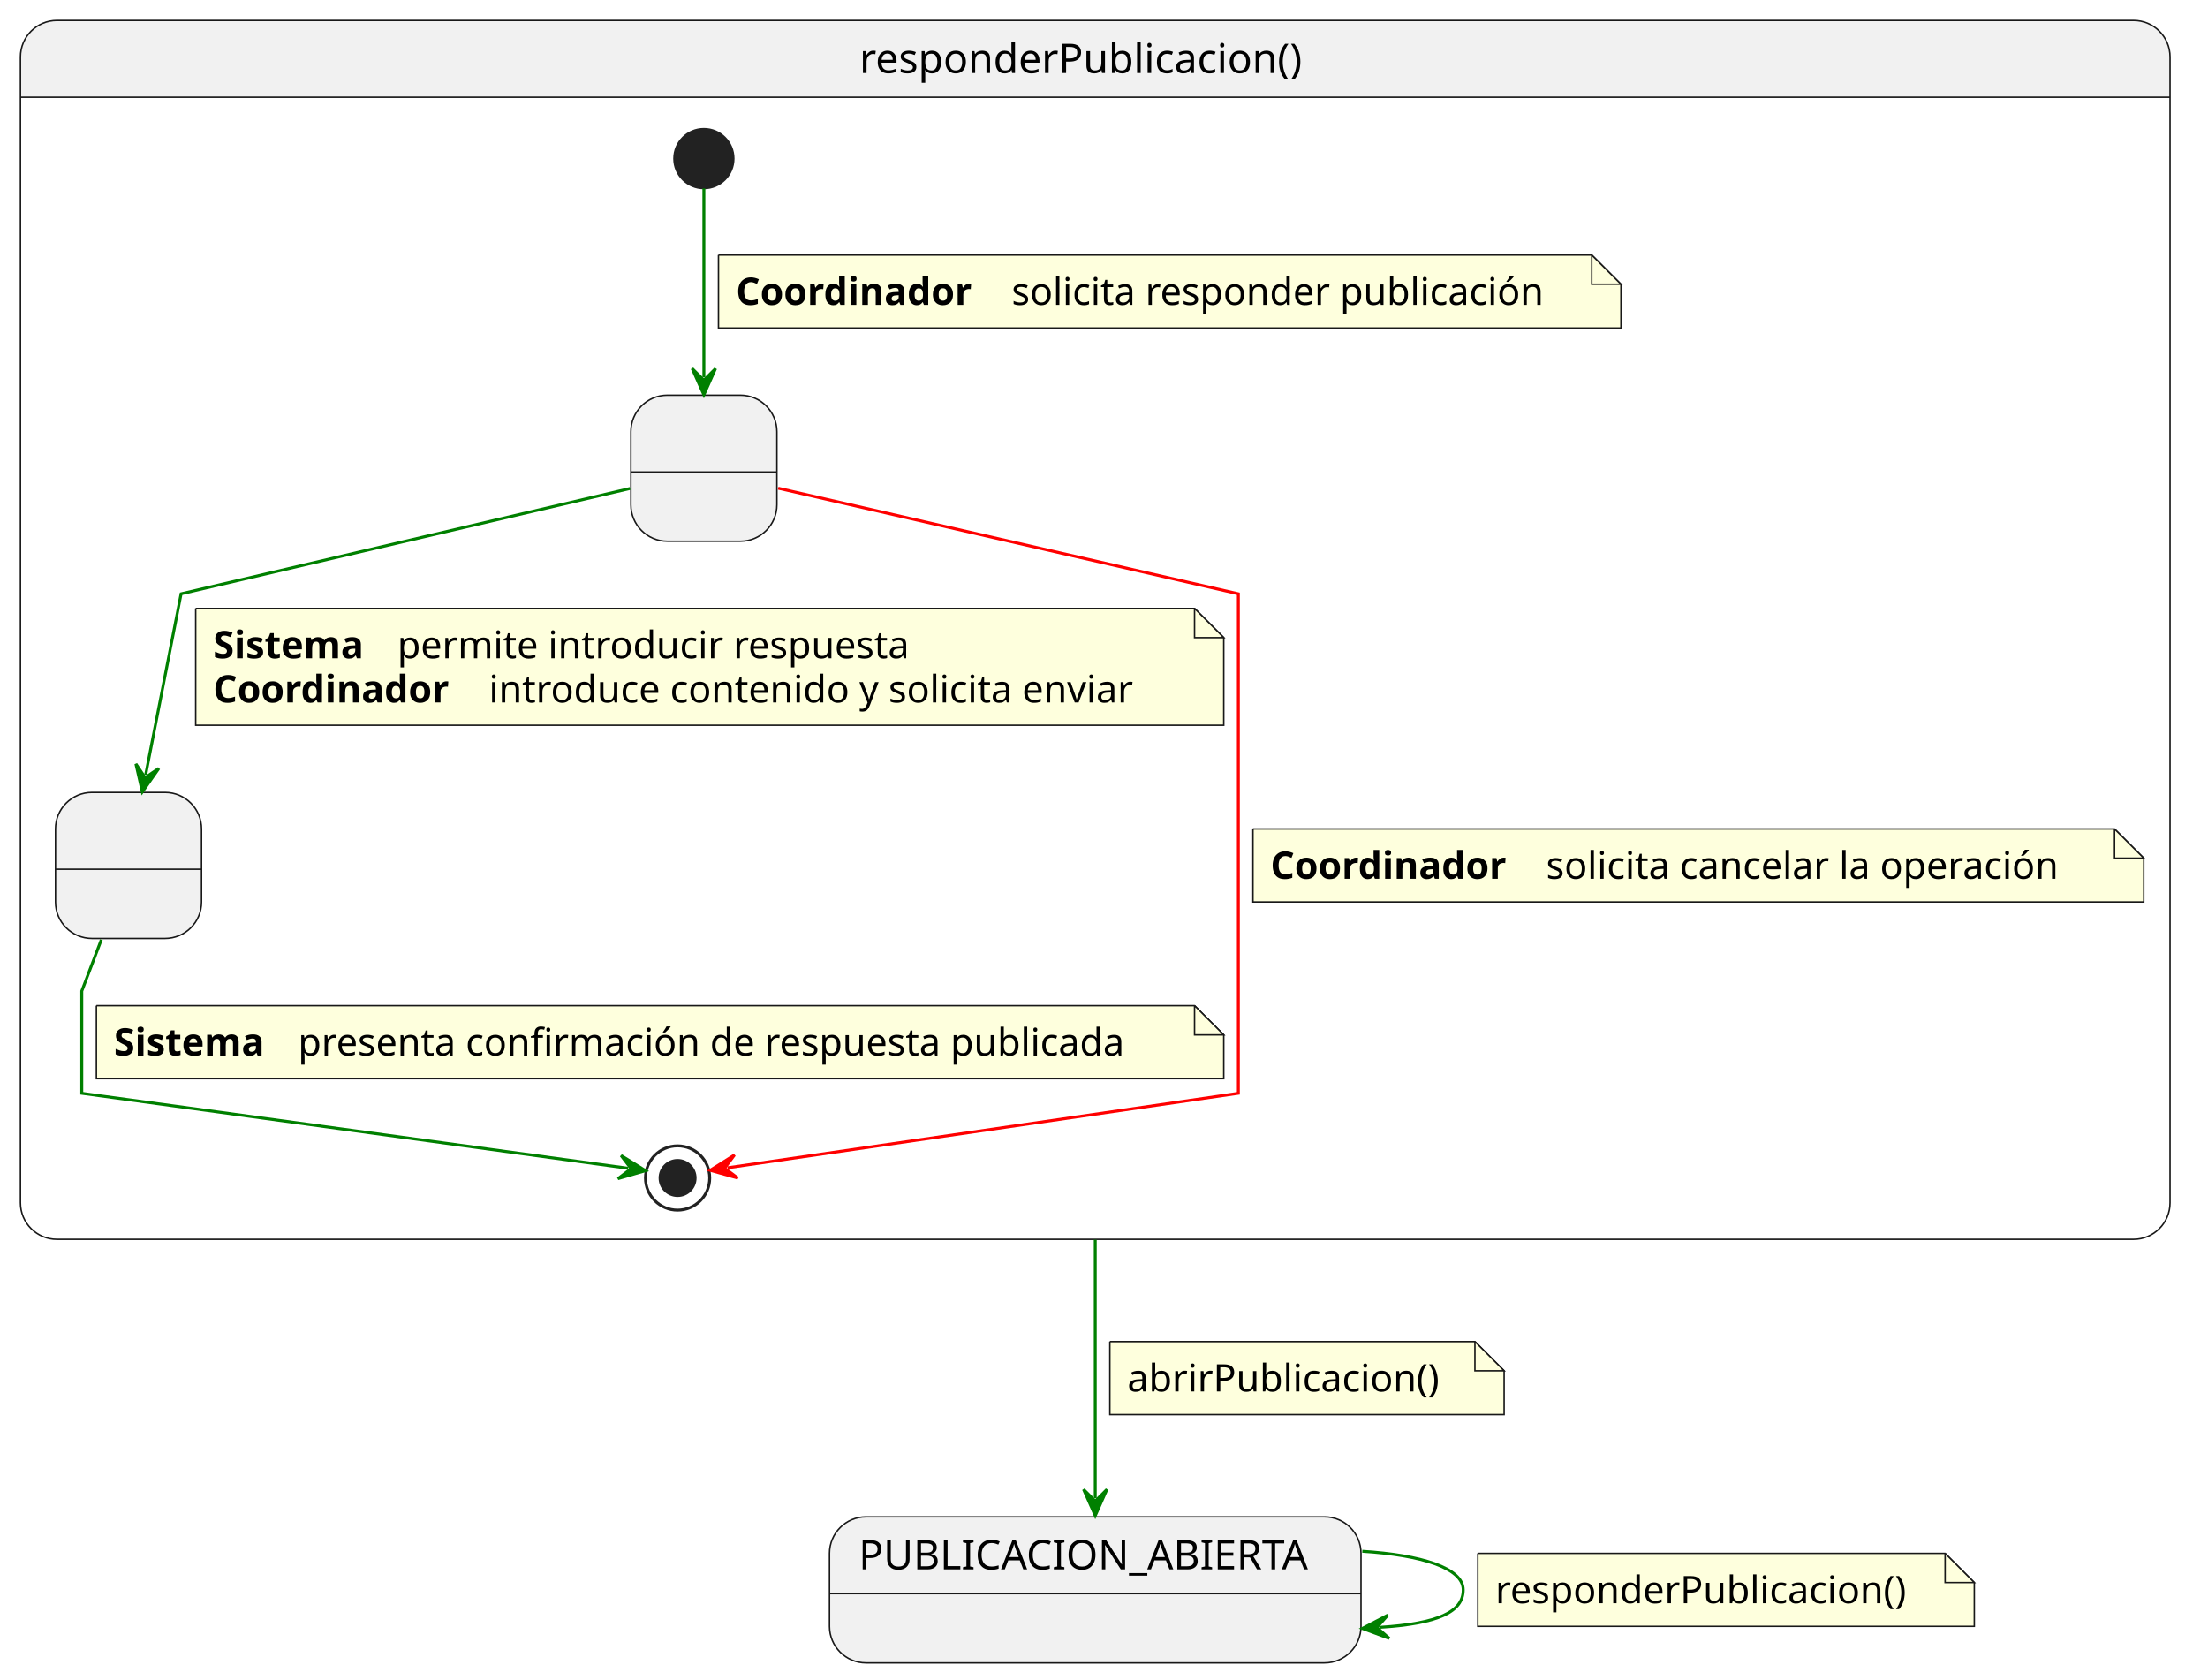
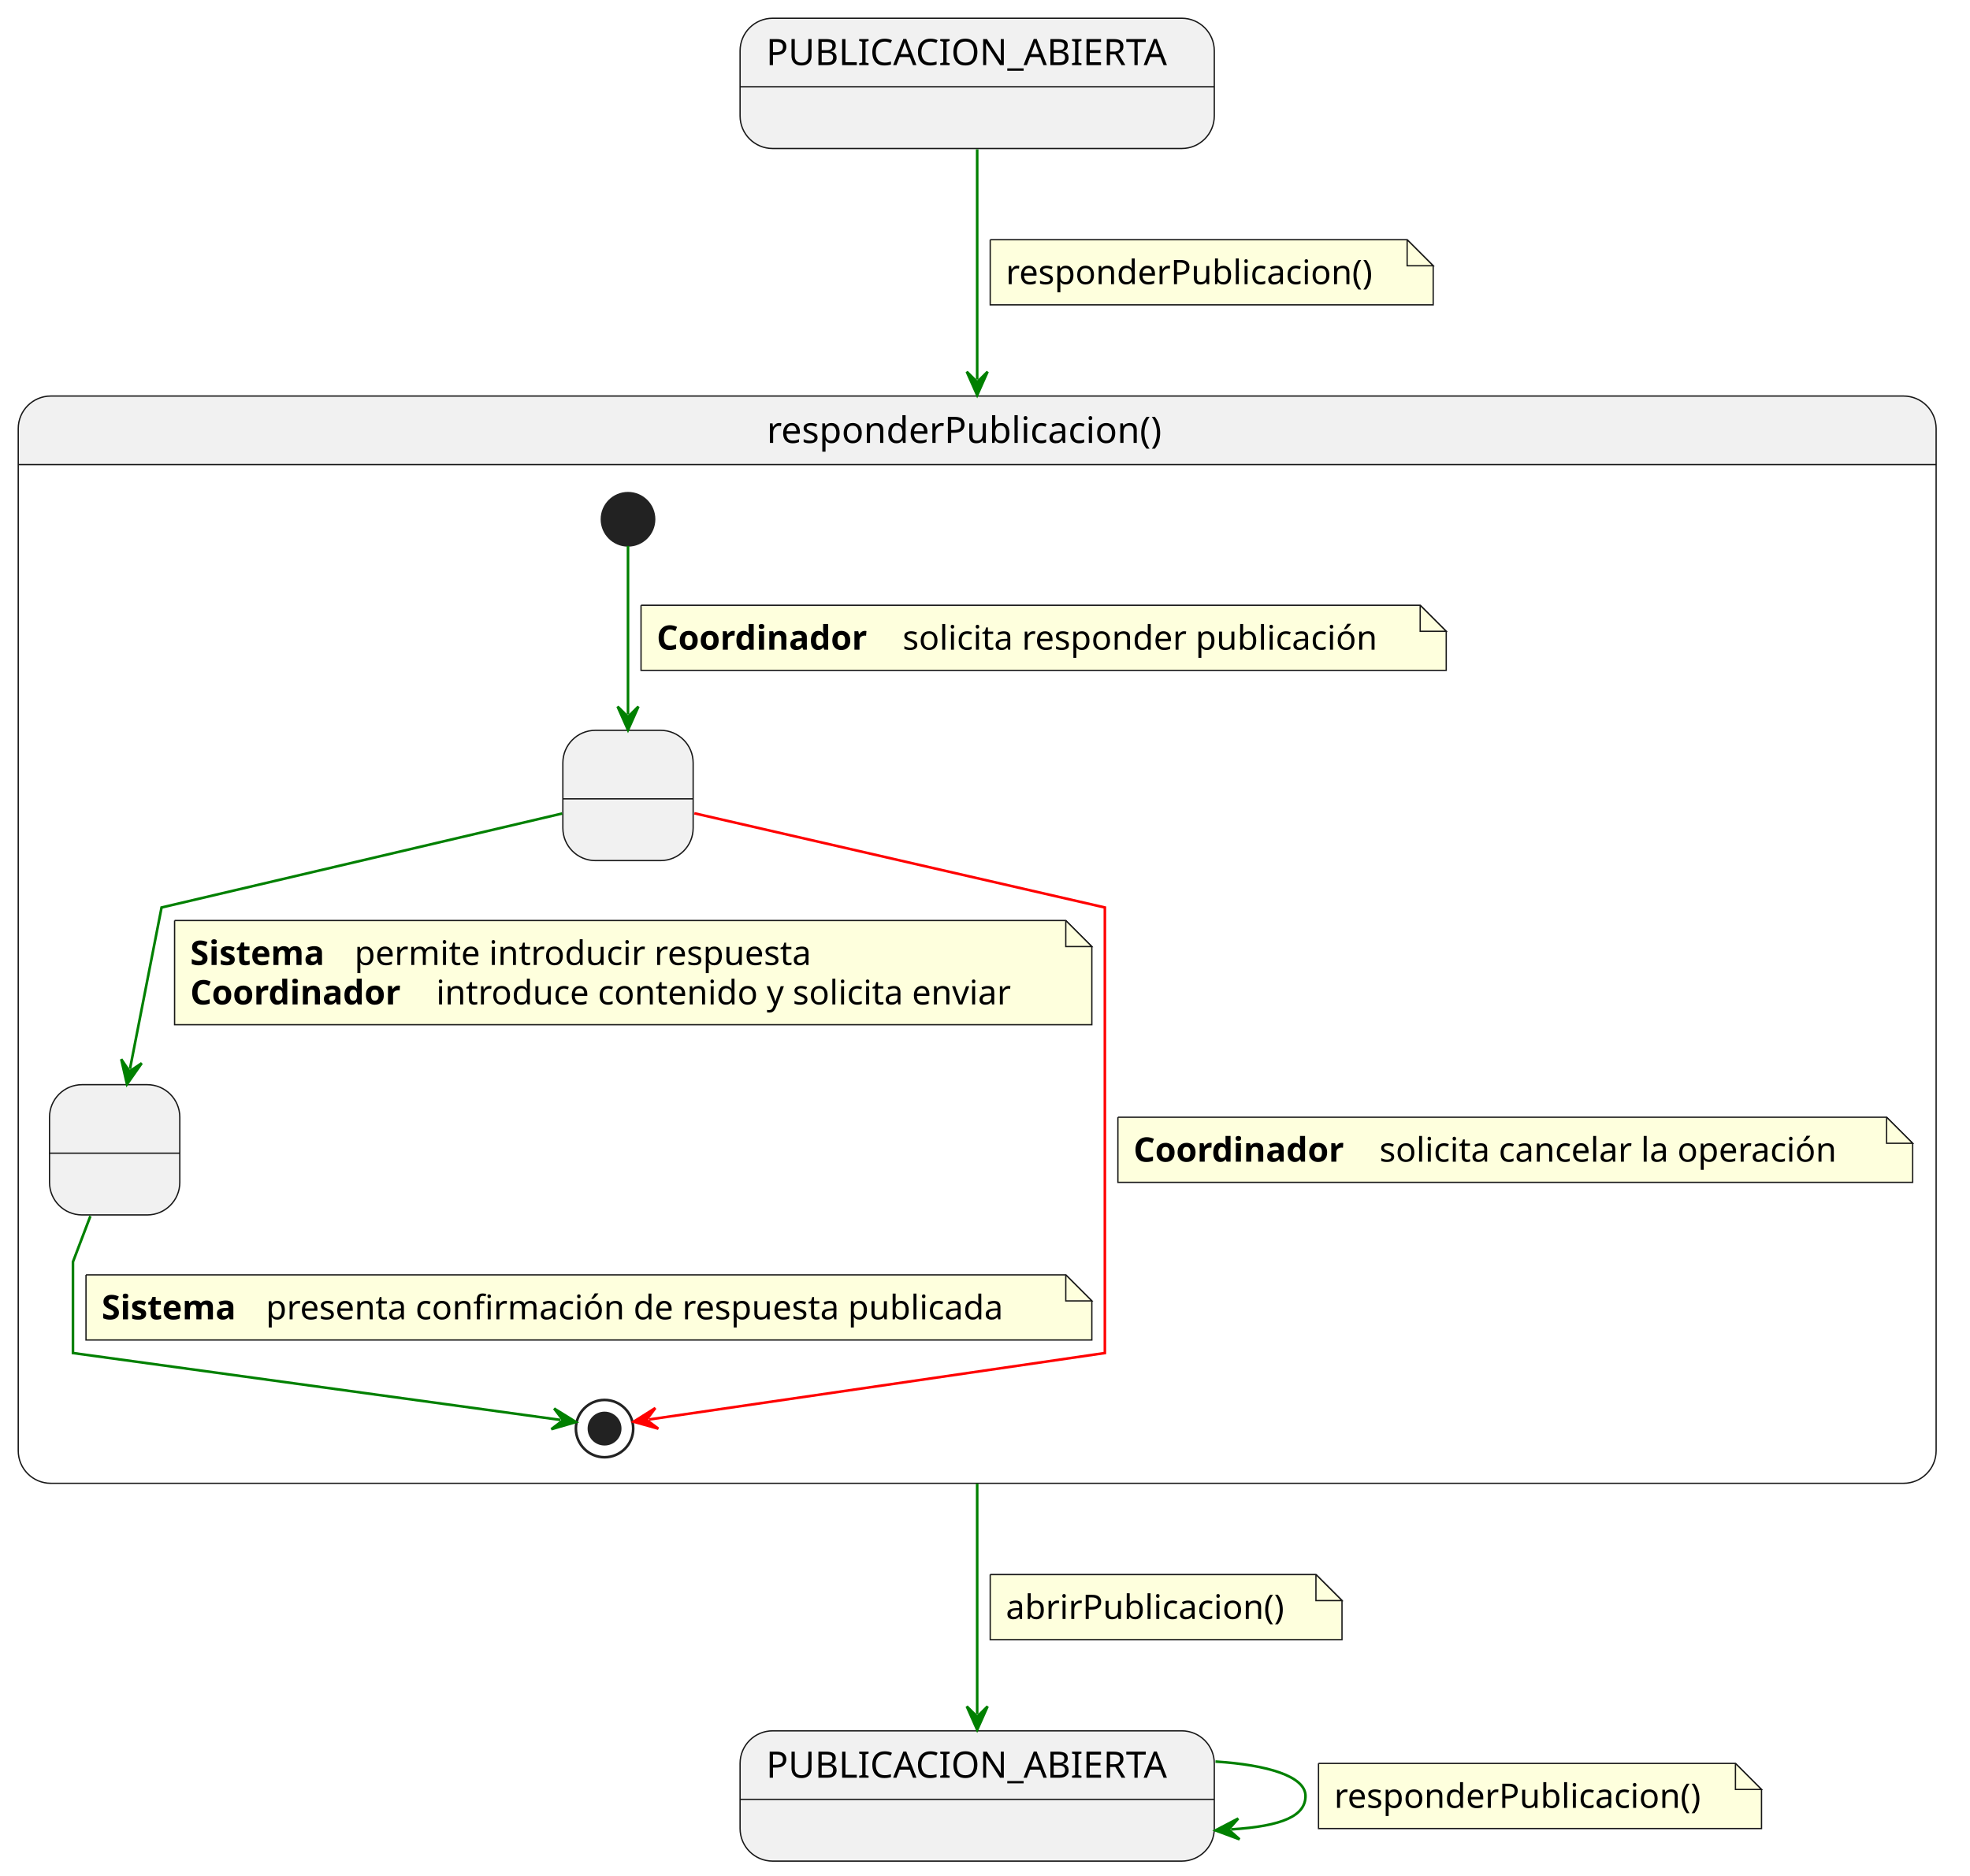
- <svg xmlns="http://www.w3.org/2000/svg" contentStyleType="text/css" data-diagram-type="STATE" height="575px" preserveAspectRatio="none" style="width:756px;height:575px;background:#FFFFFF;" version="1.1" viewBox="0 0 756 575" width="756px" zoomAndPan="magnify">
+ <svg xmlns="http://www.w3.org/2000/svg" contentStyleType="text/css" data-diagram-type="STATE" height="720px" preserveAspectRatio="none" style="width:756px;height:720px;background:#FFFFFF;" version="1.1" viewBox="0 0 756 720" width="756px" zoomAndPan="magnify">
  <defs />
  <g>
-     <path d="M19.5,7 L730.5,7 A12.5,12.5 0 0 1 743,19.5 L743,33.297 L7,33.297 L7,19.5 A12.5,12.5 0 0 1 19.5,7" fill="#F1F1F1" />
-     <rect fill="none" height="417.297" rx="12.5" ry="12.5" style="stroke:#181818;stroke-width:0.5;" width="736" x="7" y="7" />
-     <line style="stroke:#181818;stroke-width:0.5;" x1="7" x2="743" y1="33.297" y2="33.297" />
-     <text fill="#000000" font-family="sans-serif" font-size="14" lengthAdjust="spacing" textLength="161.451" x="294.274" y="24.995">responderPublicacion()</text>
    <g>
-       <rect fill="#F1F1F1" height="50" rx="12.5" ry="12.5" style="stroke:#181818;stroke-width:0.5;" width="50" x="216" y="135.297" />
-       <line style="stroke:#181818;stroke-width:0.5;" x1="216" x2="266" y1="161.594" y2="161.594" />
-       <text fill="#000000" font-family="sans-serif" font-size="14" lengthAdjust="spacing" textLength="4.45" x="238.775" y="153.292"> </text>
+       <rect fill="#F1F1F1" height="50" rx="12.5" ry="12.5" style="stroke:#181818;stroke-width:0.5;" width="181.984" x="284.01" y="7" />
+       <line style="stroke:#181818;stroke-width:0.5;" x1="284.01" x2="465.994" y1="33.297" y2="33.297" />
+       <text fill="#000000" font-family="sans-serif" font-size="14" lengthAdjust="spacing" textLength="161.984" x="294.01" y="24.995">PUBLICACION_ABIERTA</text>
+     </g>
+     <path d="M19.5,152 L730.5,152 A12.5,12.5 0 0 1 743,164.5 L743,178.297 L7,178.297 L7,164.5 A12.5,12.5 0 0 1 19.5,152" fill="#F1F1F1" />
+     <rect fill="none" height="417.297" rx="12.5" ry="12.5" style="stroke:#181818;stroke-width:0.5;" width="736" x="7" y="152" />
+     <line style="stroke:#181818;stroke-width:0.5;" x1="7" x2="743" y1="178.297" y2="178.297" />
+     <text fill="#000000" font-family="sans-serif" font-size="14" lengthAdjust="spacing" textLength="161.451" x="294.274" y="169.995">responderPublicacion()</text>
+     <g>
+       <rect fill="#F1F1F1" height="50" rx="12.5" ry="12.5" style="stroke:#181818;stroke-width:0.5;" width="50" x="216" y="280.297" />
+       <line style="stroke:#181818;stroke-width:0.5;" x1="216" x2="266" y1="306.594" y2="306.594" />
+       <text fill="#000000" font-family="sans-serif" font-size="14" lengthAdjust="spacing" textLength="4.45" x="238.775" y="298.292"> </text>
    </g>
    <g>
-       <rect fill="#F1F1F1" height="50" rx="12.5" ry="12.5" style="stroke:#181818;stroke-width:0.5;" width="50" x="19" y="271.297" />
-       <line style="stroke:#181818;stroke-width:0.5;" x1="19" x2="69" y1="297.594" y2="297.594" />
-       <text fill="#000000" font-family="sans-serif" font-size="14" lengthAdjust="spacing" textLength="4.45" x="41.775" y="289.292"> </text>
+       <rect fill="#F1F1F1" height="50" rx="12.5" ry="12.5" style="stroke:#181818;stroke-width:0.5;" width="50" x="19" y="416.297" />
+       <line style="stroke:#181818;stroke-width:0.5;" x1="19" x2="69" y1="442.594" y2="442.594" />
+       <text fill="#000000" font-family="sans-serif" font-size="14" lengthAdjust="spacing" textLength="4.45" x="41.775" y="434.292"> </text>
    </g>
-     <ellipse cx="241" cy="54.297" fill="#222222" rx="10" ry="10" style="stroke:#222222;stroke-width:1;" />
-     <ellipse cx="232" cy="403.297" fill="none" rx="11" ry="11" style="stroke:#222222;stroke-width:1;" />
-     <ellipse cx="232" cy="403.297" fill="#222222" rx="6" ry="6" style="stroke:#222222;stroke-width:1;" />
-     <g class="link" data-entity-1="ent0002" data-entity-2="ent0003" data-link-type="dependency" data-source-line="8" id="lnk3">
-       <path d="M241,64.527 C241,80.237 241,106.657 241,129.167" fill="none" id="*start*responderPublicacion-to-IntroduciendoRespuesta" style="stroke:#008000;stroke-width:1;" />
-       <polygon fill="#008000" points="241,135.167,245,126.167,241,130.167,237,126.167,241,135.167" style="stroke:#008000;stroke-width:1;" />
-       <path d="M246,87.297 L246,112.297 L555,112.297 L555,97.297 L545,87.297 L246,87.297" fill="#FEFFDD" style="stroke:#181818;stroke-width:0.5;" />
-       <path d="M545,87.297 L545,97.297 L555,97.297 L545,87.297" fill="#FEFFDD" style="stroke:#181818;stroke-width:0.5;" />
-       <text fill="#000000" font-family="sans-serif" font-size="13" font-weight="bold" lengthAdjust="spacing" textLength="90.251" x="252" y="104.364">Coordinador</text>
-       <text fill="#000000" font-family="sans-serif" font-size="13" lengthAdjust="spacing" textLength="194.226" x="346.383" y="104.364">solicita responder publicación</text>
+     <ellipse cx="241" cy="199.297" fill="#222222" rx="10" ry="10" style="stroke:#222222;stroke-width:1;" />
+     <ellipse cx="232" cy="548.297" fill="none" rx="11" ry="11" style="stroke:#222222;stroke-width:1;" />
+     <ellipse cx="232" cy="548.297" fill="#222222" rx="6" ry="6" style="stroke:#222222;stroke-width:1;" />
+     <g class="link" data-entity-1="ent0003" data-entity-2="ent0004" data-link-type="dependency" data-source-line="14" id="lnk4">
+       <path d="M241,209.527 C241,225.237 241,251.657 241,274.167" fill="none" id="*start*responderPublicacion-to-IntroduciendoRespuesta" style="stroke:#008000;stroke-width:1;" />
+       <polygon fill="#008000" points="241,280.167,245,271.167,241,275.167,237,271.167,241,280.167" style="stroke:#008000;stroke-width:1;" />
+       <path d="M246,232.297 L246,257.297 L555,257.297 L555,242.297 L545,232.297 L246,232.297" fill="#FEFFDD" style="stroke:#181818;stroke-width:0.5;" />
+       <path d="M545,232.297 L545,242.297 L555,242.297 L545,232.297" fill="#FEFFDD" style="stroke:#181818;stroke-width:0.5;" />
+       <text fill="#000000" font-family="sans-serif" font-size="13" font-weight="bold" lengthAdjust="spacing" textLength="90.251" x="252" y="249.364">Coordinador</text>
+       <text fill="#000000" font-family="sans-serif" font-size="13" lengthAdjust="spacing" textLength="194.226" x="346.383" y="249.364">solicita responder publicación</text>
    </g>
-     <g class="link" data-entity-1="ent0003" data-entity-2="ent0004" data-link-type="dependency" data-source-line="13" id="lnk4">
-       <path d="M215.73,167.227 C166.39,178.807 62,203.297 62,203.297 C62,203.297 55.211,237.978 49.881,265.238" fill="none" id="IntroduciendoRespuesta-to-RespuestaRegistrada" style="stroke:#008000;stroke-width:1;" />
-       <polygon fill="#008000" points="48.73,271.127,54.383,263.062,49.69,266.22,46.531,261.527,48.73,271.127" style="stroke:#008000;stroke-width:1;" />
-       <path d="M67,208.297 L67,248.297 L419,248.297 L419,218.297 L409,208.297 L67,208.297" fill="#FEFFDD" style="stroke:#181818;stroke-width:0.5;" />
-       <path d="M409,208.297 L409,218.297 L419,218.297 L409,208.297" fill="#FEFFDD" style="stroke:#181818;stroke-width:0.5;" />
-       <text fill="#000000" font-family="sans-serif" font-size="13" font-weight="bold" lengthAdjust="spacing" textLength="58.906" x="73" y="225.364">Sistema</text>
-       <text fill="#000000" font-family="sans-serif" font-size="13" lengthAdjust="spacing" textLength="186.513" x="136.039" y="225.364">permite introducir respuesta</text>
-       <text fill="#000000" font-family="sans-serif" font-size="13" font-weight="bold" lengthAdjust="spacing" textLength="90.251" x="73" y="240.497">Coordinador</text>
-       <text fill="#000000" font-family="sans-serif" font-size="13" lengthAdjust="spacing" textLength="237.225" x="167.383" y="240.497">introduce contenido y solicita enviar</text>
+     <g class="link" data-entity-1="ent0004" data-entity-2="ent0005" data-link-type="dependency" data-source-line="19" id="lnk5">
+       <path d="M215.73,312.227 C166.39,323.807 62,348.297 62,348.297 C62,348.297 55.211,382.978 49.881,410.238" fill="none" id="IntroduciendoRespuesta-to-RespuestaRegistrada" style="stroke:#008000;stroke-width:1;" />
+       <polygon fill="#008000" points="48.73,416.127,54.383,408.062,49.69,411.22,46.531,406.527,48.73,416.127" style="stroke:#008000;stroke-width:1;" />
+       <path d="M67,353.297 L67,393.297 L419,393.297 L419,363.297 L409,353.297 L67,353.297" fill="#FEFFDD" style="stroke:#181818;stroke-width:0.5;" />
+       <path d="M409,353.297 L409,363.297 L419,363.297 L409,353.297" fill="#FEFFDD" style="stroke:#181818;stroke-width:0.5;" />
+       <text fill="#000000" font-family="sans-serif" font-size="13" font-weight="bold" lengthAdjust="spacing" textLength="58.906" x="73" y="370.364">Sistema</text>
+       <text fill="#000000" font-family="sans-serif" font-size="13" lengthAdjust="spacing" textLength="186.513" x="136.039" y="370.364">permite introducir respuesta</text>
+       <text fill="#000000" font-family="sans-serif" font-size="13" font-weight="bold" lengthAdjust="spacing" textLength="90.251" x="73" y="385.497">Coordinador</text>
+       <text fill="#000000" font-family="sans-serif" font-size="13" lengthAdjust="spacing" textLength="237.225" x="167.383" y="385.497">introduce contenido y solicita enviar</text>
    </g>
-     <g class="link" data-entity-1="ent0003" data-entity-2="ent0005" data-link-type="dependency" data-source-line="19" id="lnk6">
-       <path d="M266.45,167.137 C316.73,178.677 424,203.297 424,203.297 C424,203.297 424,374.297 424,374.297 C424,374.297 290.067,393.832 249.087,399.802" fill="none" id="IntroduciendoRespuesta-to-*end*responderPublicacion" style="stroke:#FF0000;stroke-width:1;" />
-       <polygon fill="#FF0000" points="243.15,400.667,252.633,403.328,248.098,399.946,251.479,395.411,243.15,400.667" style="stroke:#FF0000;stroke-width:1;" />
-       <path d="M429,283.797 L429,308.797 L734,308.797 L734,293.797 L724,283.797 L429,283.797" fill="#FEFFDD" style="stroke:#181818;stroke-width:0.5;" />
-       <path d="M724,283.797 L724,293.797 L734,293.797 L724,283.797" fill="#FEFFDD" style="stroke:#181818;stroke-width:0.5;" />
-       <text fill="#000000" font-family="sans-serif" font-size="13" font-weight="bold" lengthAdjust="spacing" textLength="90.251" x="435" y="300.864">Coordinador</text>
-       <text fill="#000000" font-family="sans-serif" font-size="13" lengthAdjust="spacing" textLength="189.636" x="529.383" y="300.864">solicita cancelar la operación</text>
+     <g class="link" data-entity-1="ent0004" data-entity-2="ent0006" data-link-type="dependency" data-source-line="25" id="lnk7">
+       <path d="M266.45,312.137 C316.73,323.677 424,348.297 424,348.297 C424,348.297 424,519.297 424,519.297 C424,519.297 290.067,538.832 249.087,544.802" fill="none" id="IntroduciendoRespuesta-to-*end*responderPublicacion" style="stroke:#FF0000;stroke-width:1;" />
+       <polygon fill="#FF0000" points="243.15,545.667,252.633,548.328,248.098,544.946,251.479,540.411,243.15,545.667" style="stroke:#FF0000;stroke-width:1;" />
+       <path d="M429,428.797 L429,453.797 L734,453.797 L734,438.797 L724,428.797 L429,428.797" fill="#FEFFDD" style="stroke:#181818;stroke-width:0.5;" />
+       <path d="M724,428.797 L724,438.797 L734,438.797 L724,428.797" fill="#FEFFDD" style="stroke:#181818;stroke-width:0.5;" />
+       <text fill="#000000" font-family="sans-serif" font-size="13" font-weight="bold" lengthAdjust="spacing" textLength="90.251" x="435" y="445.864">Coordinador</text>
+       <text fill="#000000" font-family="sans-serif" font-size="13" lengthAdjust="spacing" textLength="189.636" x="529.383" y="445.864">solicita cancelar la operación</text>
    </g>
-     <g class="link" data-entity-1="ent0004" data-entity-2="ent0005" data-link-type="dependency" data-source-line="24" id="lnk7">
-       <path d="M34.69,321.727 C31.17,330.967 28,339.297 28,339.297 C28,339.297 28,374.297 28,374.297 C28,374.297 172.716,394.162 215.086,399.972" fill="none" id="RespuestaRegistrada-to-*end*responderPublicacion" style="stroke:#008000;stroke-width:1;" />
-       <polygon fill="#008000" points="221.03,400.787,212.657,395.601,216.076,400.108,211.57,403.527,221.03,400.787" style="stroke:#008000;stroke-width:1;" />
-       <path d="M33,344.297 L33,369.297 L419,369.297 L419,354.297 L409,344.297 L33,344.297" fill="#FEFFDD" style="stroke:#181818;stroke-width:0.5;" />
-       <path d="M409,344.297 L409,354.297 L419,354.297 L409,344.297" fill="#FEFFDD" style="stroke:#181818;stroke-width:0.5;" />
-       <text fill="#000000" font-family="sans-serif" font-size="13" font-weight="bold" lengthAdjust="spacing" textLength="58.906" x="39" y="361.364">Sistema</text>
-       <text fill="#000000" font-family="sans-serif" font-size="13" lengthAdjust="spacing" textLength="302.644" x="102.039" y="361.364">presenta confirmación de respuesta publicada</text>
+     <g class="link" data-entity-1="ent0005" data-entity-2="ent0006" data-link-type="dependency" data-source-line="30" id="lnk8">
+       <path d="M34.69,466.727 C31.17,475.967 28,484.297 28,484.297 C28,484.297 28,519.297 28,519.297 C28,519.297 172.716,539.162 215.086,544.972" fill="none" id="RespuestaRegistrada-to-*end*responderPublicacion" style="stroke:#008000;stroke-width:1;" />
+       <polygon fill="#008000" points="221.03,545.787,212.657,540.601,216.076,545.108,211.57,548.527,221.03,545.787" style="stroke:#008000;stroke-width:1;" />
+       <path d="M33,489.297 L33,514.297 L419,514.297 L419,499.297 L409,489.297 L33,489.297" fill="#FEFFDD" style="stroke:#181818;stroke-width:0.5;" />
+       <path d="M409,489.297 L409,499.297 L419,499.297 L409,489.297" fill="#FEFFDD" style="stroke:#181818;stroke-width:0.5;" />
+       <text fill="#000000" font-family="sans-serif" font-size="13" font-weight="bold" lengthAdjust="spacing" textLength="58.906" x="39" y="506.364">Sistema</text>
+       <text fill="#000000" font-family="sans-serif" font-size="13" lengthAdjust="spacing" textLength="302.644" x="102.039" y="506.364">presenta confirmación de respuesta publicada</text>
    </g>
    <g>
-       <rect fill="#F1F1F1" height="50" rx="12.5" ry="12.5" style="stroke:#181818;stroke-width:0.5;" width="181.984" x="284.01" y="519.3" />
-       <line style="stroke:#181818;stroke-width:0.5;" x1="284.01" x2="465.994" y1="545.597" y2="545.597" />
-       <text fill="#000000" font-family="sans-serif" font-size="14" lengthAdjust="spacing" textLength="161.984" x="294.01" y="537.295">PUBLICACION_ABIERTA</text>
+       <rect fill="#F1F1F1" height="50" rx="12.5" ry="12.5" style="stroke:#181818;stroke-width:0.5;" width="181.984" x="284.01" y="664.3" />
+       <line style="stroke:#181818;stroke-width:0.5;" x1="284.01" x2="465.994" y1="690.597" y2="690.597" />
+       <text fill="#000000" font-family="sans-serif" font-size="14" lengthAdjust="spacing" textLength="161.984" x="294.01" y="682.295">PUBLICACION_ABIERTA</text>
    </g>
-     <g class="link" data-entity-1="ent0008" data-entity-2="ent0008" data-link-type="dependency" data-source-line="30" id="lnk9">
-       <path d="M466.45,531.09 C486.46,532.36 500.99,536.76 500.99,544.3 C500.99,551.84 492.448,555.86 472.438,557.13" fill="none" id="PUBLICACION_ABIERTA-to-PUBLICACION_ABIERTA" style="stroke:#008000;stroke-width:1;" />
-       <polygon fill="#008000" points="466.45,557.51,475.685,560.932,471.44,557.193,475.179,552.948,466.45,557.51" style="stroke:#008000;stroke-width:1;" />
-       <path d="M505.99,531.8 L505.99,556.8 L675.99,556.8 L675.99,541.8 L665.99,531.8 L505.99,531.8" fill="#FEFFDD" style="stroke:#181818;stroke-width:0.5;" />
-       <path d="M665.99,531.8 L665.99,541.8 L675.99,541.8 L665.99,531.8" fill="#FEFFDD" style="stroke:#181818;stroke-width:0.5;" />
-       <text fill="#000000" font-family="sans-serif" font-size="13" lengthAdjust="spacing" textLength="149.919" x="511.99" y="548.867">responderPublicacion()</text>
+     <g class="link" data-entity-1="ent0002" data-entity-2="ent0003" data-link-type="dependency" data-source-line="4" id="lnk2">
+       <path d="M375,57.29 C375,79.17 375,107.67 375,145.66" fill="none" id="in2-to-responderPublicacion" style="stroke:#008000;stroke-width:1;" />
+       <polygon fill="#008000" points="375,151.66,379,142.66,375,146.66,371,142.66,375,151.66" style="stroke:#008000;stroke-width:1;" />
+       <path d="M380,92 L380,117 L550,117 L550,102 L540,92 L380,92" fill="#FEFFDD" style="stroke:#181818;stroke-width:0.5;" />
+       <path d="M540,92 L540,102 L550,102 L540,92" fill="#FEFFDD" style="stroke:#181818;stroke-width:0.5;" />
+       <text fill="#000000" font-family="sans-serif" font-size="13" lengthAdjust="spacing" textLength="149.919" x="386" y="109.067">responderPublicacion()</text>
    </g>
-     <g class="link" data-entity-1="ent0002" data-entity-2="ent0008" data-link-type="dependency" data-source-line="35" id="lnk10">
-       <path d="M375,424.45 C375,462.45 375,490.97 375,512.9" fill="none" id="responderPublicacion-to-PUBLICACION_ABIERTA" style="stroke:#008000;stroke-width:1;" />
-       <polygon fill="#008000" points="375,518.9,379,509.9,375,513.9,371,509.9,375,518.9" style="stroke:#008000;stroke-width:1;" />
-       <path d="M380,459.3 L380,484.3 L515,484.3 L515,469.3 L505,459.3 L380,459.3" fill="#FEFFDD" style="stroke:#181818;stroke-width:0.5;" />
-       <path d="M505,459.3 L505,469.3 L515,469.3 L505,459.3" fill="#FEFFDD" style="stroke:#181818;stroke-width:0.5;" />
-       <text fill="#000000" font-family="sans-serif" font-size="13" lengthAdjust="spacing" textLength="114.283" x="386" y="476.367">abrirPublicacion()</text>
+     <g class="link" data-entity-1="ent0009" data-entity-2="ent0009" data-link-type="dependency" data-source-line="36" id="lnk10">
+       <path d="M466.45,676.09 C486.46,677.36 500.99,681.76 500.99,689.3 C500.99,696.84 492.448,700.86 472.438,702.13" fill="none" id="PUBLICACION_ABIERTA-to-PUBLICACION_ABIERTA" style="stroke:#008000;stroke-width:1;" />
+       <polygon fill="#008000" points="466.45,702.51,475.685,705.932,471.44,702.193,475.179,697.948,466.45,702.51" style="stroke:#008000;stroke-width:1;" />
+       <path d="M505.99,676.8 L505.99,701.8 L675.99,701.8 L675.99,686.8 L665.99,676.8 L505.99,676.8" fill="#FEFFDD" style="stroke:#181818;stroke-width:0.5;" />
+       <path d="M665.99,676.8 L665.99,686.8 L675.99,686.8 L665.99,676.8" fill="#FEFFDD" style="stroke:#181818;stroke-width:0.5;" />
+       <text fill="#000000" font-family="sans-serif" font-size="13" lengthAdjust="spacing" textLength="149.919" x="511.99" y="693.867">responderPublicacion()</text>
+     </g>
+     <g class="link" data-entity-1="ent0003" data-entity-2="ent0009" data-link-type="dependency" data-source-line="41" id="lnk11">
+       <path d="M375,569.45 C375,607.45 375,635.97 375,657.9" fill="none" id="responderPublicacion-to-PUBLICACION_ABIERTA" style="stroke:#008000;stroke-width:1;" />
+       <polygon fill="#008000" points="375,663.9,379,654.9,375,658.9,371,654.9,375,663.9" style="stroke:#008000;stroke-width:1;" />
+       <path d="M380,604.3 L380,629.3 L515,629.3 L515,614.3 L505,604.3 L380,604.3" fill="#FEFFDD" style="stroke:#181818;stroke-width:0.5;" />
+       <path d="M505,604.3 L505,614.3 L515,614.3 L505,604.3" fill="#FEFFDD" style="stroke:#181818;stroke-width:0.5;" />
+       <text fill="#000000" font-family="sans-serif" font-size="13" lengthAdjust="spacing" textLength="114.283" x="386" y="621.367">abrirPublicacion()</text>
    </g>
  </g>
</svg>
